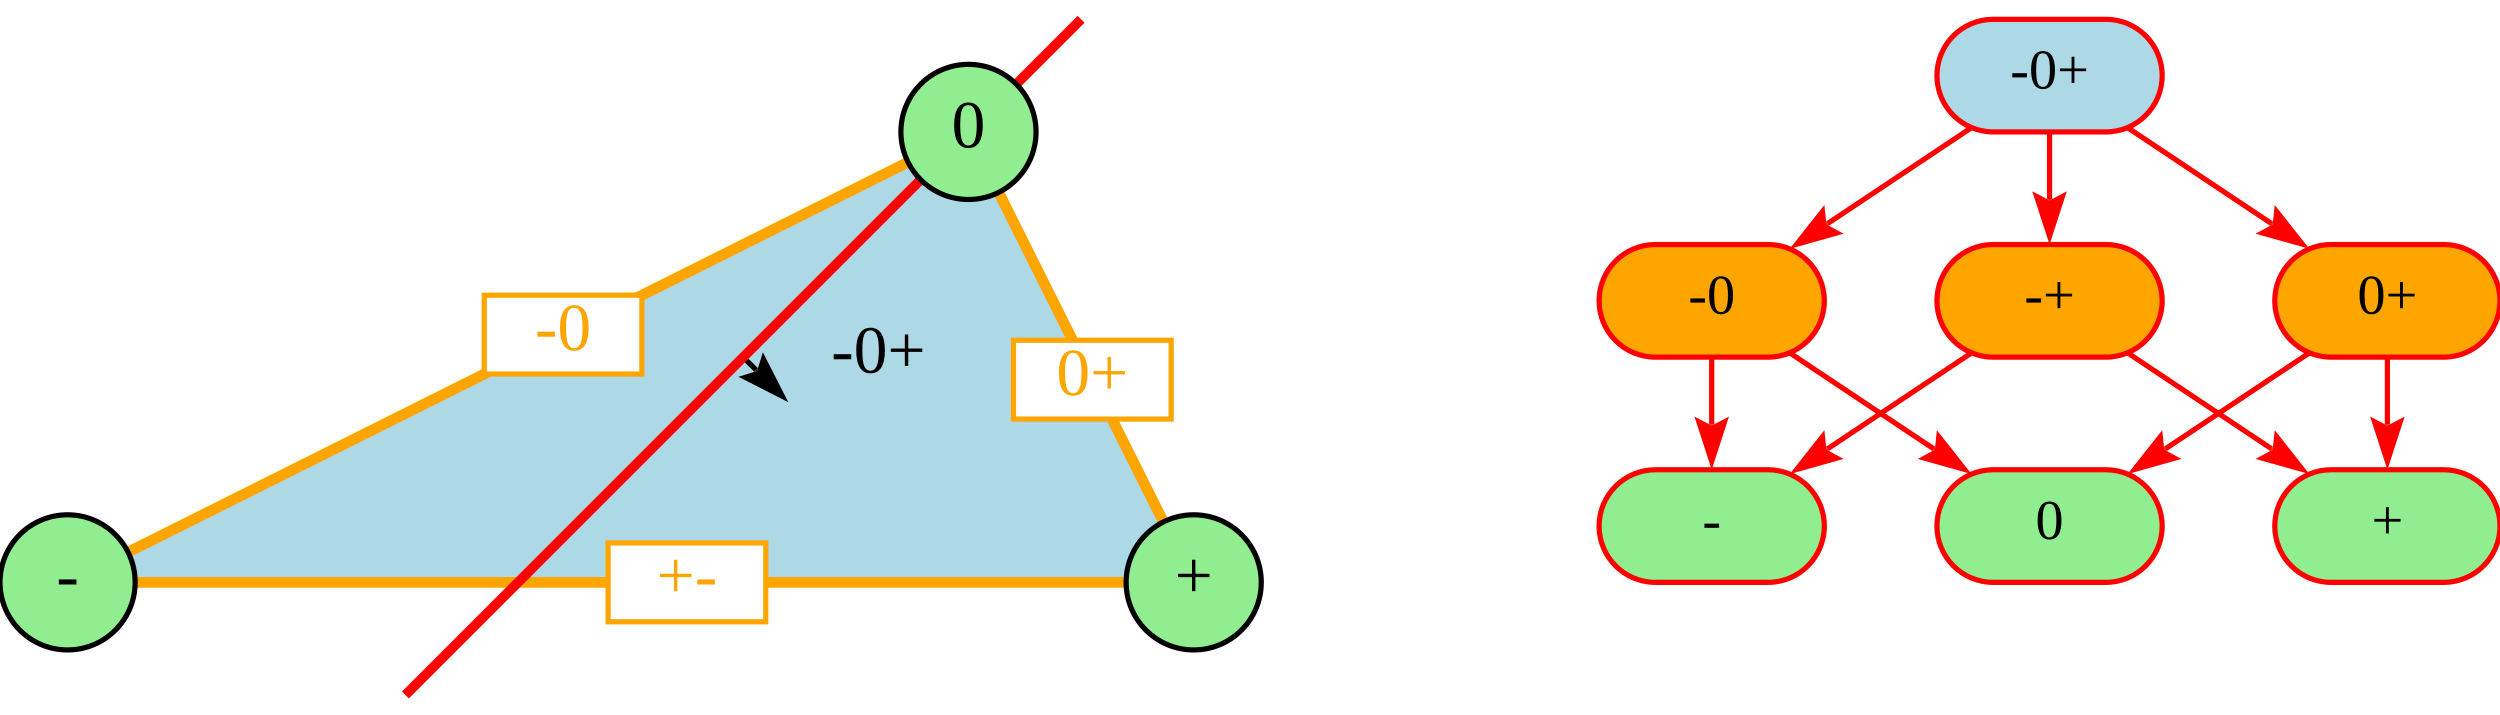
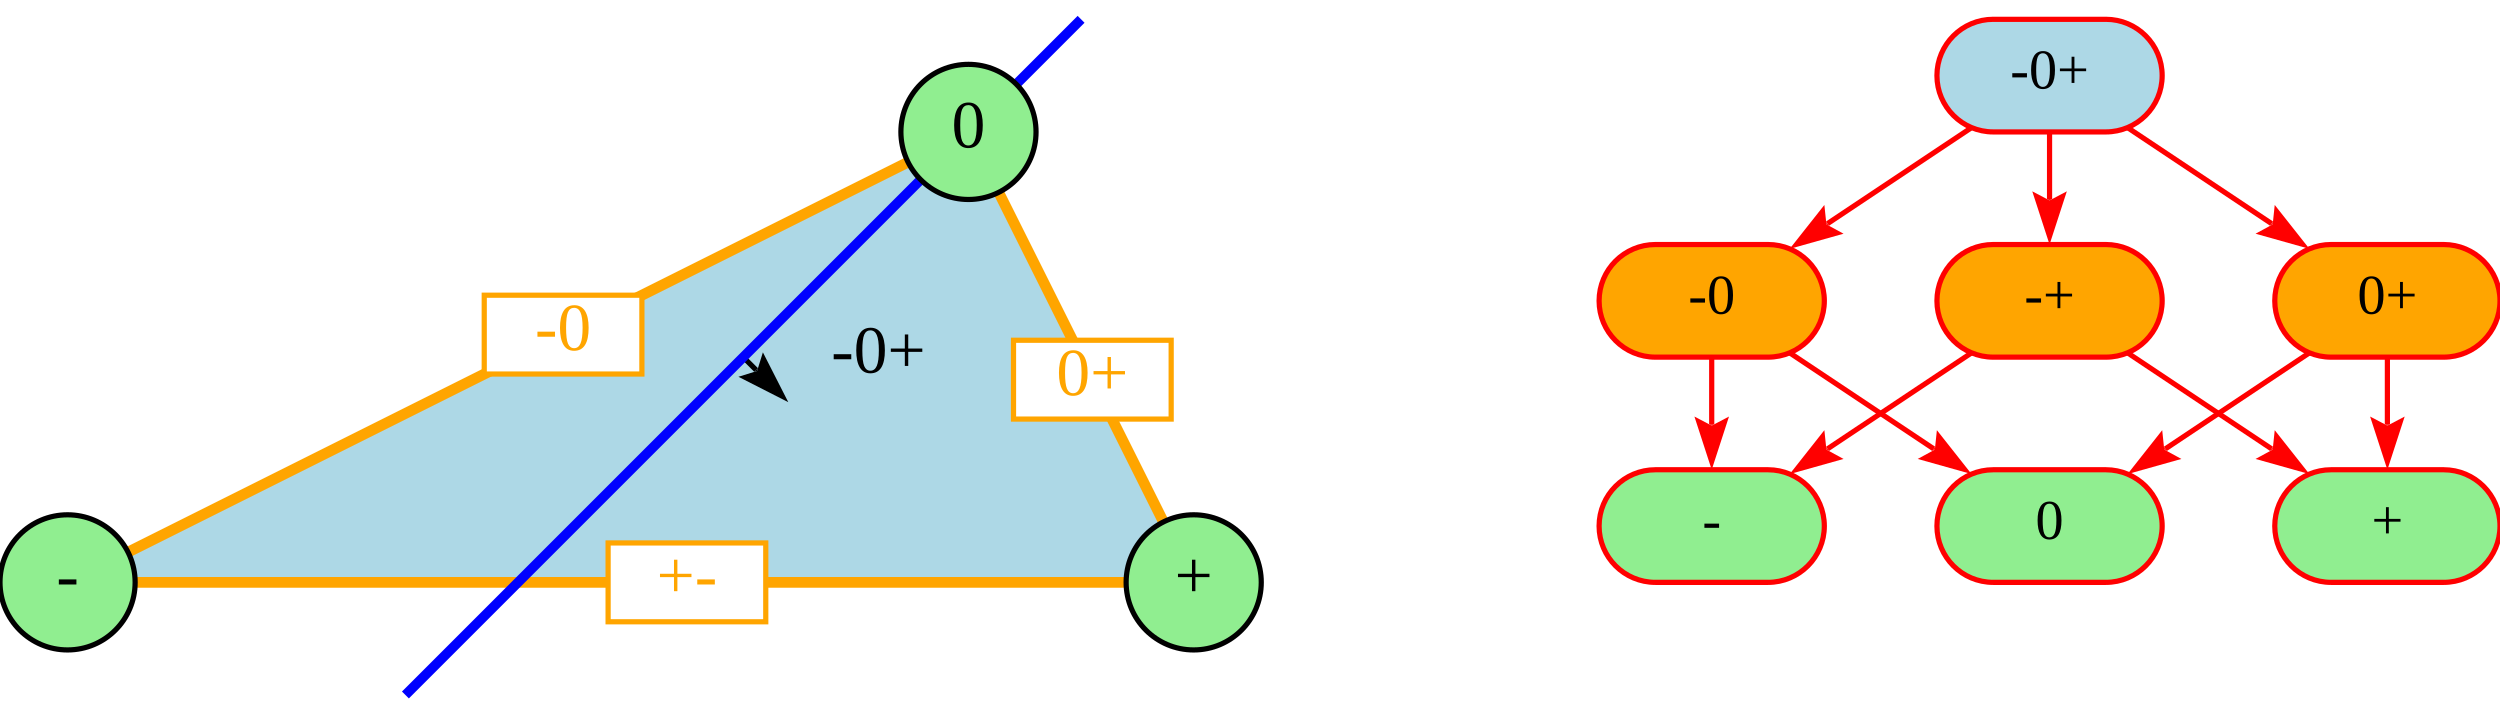
<svg xmlns="http://www.w3.org/2000/svg" stroke="rgb(0,0,0)" font-size="1" width="700" stroke-opacity="1" viewBox="0.0 0.0 700.0 200.0" height="200" version="1.1">
  <defs />
  <g fill="rgb(144,238,144)" stroke="rgb(255,0,0)" stroke-linecap="butt" stroke-width="1.456" stroke-miterlimit="10.0" fill-opacity="1.0" stroke-opacity="1.0" stroke-linejoin="miter">
    <path d="M 700,147.297 h 0 c 0,-8.707 -7.059,-15.766 -15.766 -15.766h -31.532 c -8.707,-0 -15.766,7.059 -15.766 15.766h 0 c -0,8.707 7.059,15.766 15.766 15.766h 31.532 c 8.707,0 15.766,-7.059 15.766 -15.766Z" />
  </g>
  <g fill="rgb(0,0,0)" stroke="rgb(255,0,0)" stroke-linecap="butt" stroke-width="1.456" font-size="15.766px" stroke-miterlimit="10.0" fill-opacity="1.0" stroke-opacity="1.0" stroke-linejoin="miter">
    <text dominant-baseline="middle" stroke="none" transform="matrix(1,0,0,1,668.4685,147.2973)" text-anchor="middle">+</text>
  </g>
  <g fill="rgb(144,238,144)" stroke="rgb(255,0,0)" stroke-linecap="butt" stroke-width="1.456" stroke-miterlimit="10.0" fill-opacity="1.0" stroke-opacity="1.0" stroke-linejoin="miter">
    <path d="M 605.405,147.297 h 0 c 0,-8.707 -7.059,-15.766 -15.766 -15.766h -31.532 c -8.707,-0 -15.766,7.059 -15.766 15.766h 0 c -0,8.707 7.059,15.766 15.766 15.766h 31.532 c 8.707,0 15.766,-7.059 15.766 -15.766Z" />
  </g>
  <g fill="rgb(0,0,0)" stroke="rgb(255,0,0)" stroke-linecap="butt" stroke-width="1.456" font-size="15.766px" stroke-miterlimit="10.0" fill-opacity="1.0" stroke-opacity="1.0" stroke-linejoin="miter">
    <text dominant-baseline="middle" stroke="none" transform="matrix(1,0,0,1,573.8739,147.2973)" text-anchor="middle">0</text>
  </g>
  <g fill="rgb(144,238,144)" stroke="rgb(255,0,0)" stroke-linecap="butt" stroke-width="1.456" stroke-miterlimit="10.0" fill-opacity="1.0" stroke-opacity="1.0" stroke-linejoin="miter">
    <path d="M 510.811,147.297 h 0 c 0,-8.707 -7.059,-15.766 -15.766 -15.766h -31.532 c -8.707,-0 -15.766,7.059 -15.766 15.766h 0 c -0,8.707 7.059,15.766 15.766 15.766h 31.532 c 8.707,0 15.766,-7.059 15.766 -15.766Z" />
  </g>
  <g fill="rgb(0,0,0)" stroke="rgb(255,0,0)" stroke-linecap="butt" stroke-width="1.456" font-size="15.766px" stroke-miterlimit="10.0" fill-opacity="1.0" stroke-opacity="1.0" stroke-linejoin="miter">
    <text dominant-baseline="middle" stroke="none" transform="matrix(1,0,0,1,479.2793,147.2973)" text-anchor="middle">-</text>
  </g>
  <g fill="rgb(255,165,0)" stroke="rgb(255,0,0)" stroke-linecap="butt" stroke-width="1.456" stroke-miterlimit="10.0" fill-opacity="1.0" stroke-opacity="1.0" stroke-linejoin="miter">
    <path d="M 700,84.234 h 0 c 0,-8.707 -7.059,-15.766 -15.766 -15.766h -31.532 c -8.707,-0 -15.766,7.059 -15.766 15.766h 0 c -0,8.707 7.059,15.766 15.766 15.766h 31.532 c 8.707,0 15.766,-7.059 15.766 -15.766Z" />
  </g>
  <g fill="rgb(0,0,0)" stroke="rgb(255,0,0)" stroke-linecap="butt" stroke-width="1.456" font-size="15.766px" stroke-miterlimit="10.0" fill-opacity="1.0" stroke-opacity="1.0" stroke-linejoin="miter">
    <text dominant-baseline="middle" stroke="none" transform="matrix(1,0,0,1,668.4685,84.2342)" text-anchor="middle">0+</text>
  </g>
  <g fill="rgb(255,165,0)" stroke="rgb(255,0,0)" stroke-linecap="butt" stroke-width="1.456" stroke-miterlimit="10.0" fill-opacity="1.0" stroke-opacity="1.0" stroke-linejoin="miter">
    <path d="M 605.405,84.234 h 0 c 0,-8.707 -7.059,-15.766 -15.766 -15.766h -31.532 c -8.707,-0 -15.766,7.059 -15.766 15.766h 0 c -0,8.707 7.059,15.766 15.766 15.766h 31.532 c 8.707,0 15.766,-7.059 15.766 -15.766Z" />
  </g>
  <g fill="rgb(0,0,0)" stroke="rgb(255,0,0)" stroke-linecap="butt" stroke-width="1.456" font-size="15.766px" stroke-miterlimit="10.0" fill-opacity="1.0" stroke-opacity="1.0" stroke-linejoin="miter">
    <text dominant-baseline="middle" stroke="none" transform="matrix(1,0,0,1,573.8739,84.2342)" text-anchor="middle">-+</text>
  </g>
  <g fill="rgb(255,165,0)" stroke="rgb(255,0,0)" stroke-linecap="butt" stroke-width="1.456" stroke-miterlimit="10.0" fill-opacity="1.0" stroke-opacity="1.0" stroke-linejoin="miter">
    <path d="M 510.811,84.234 h 0 c 0,-8.707 -7.059,-15.766 -15.766 -15.766h -31.532 c -8.707,-0 -15.766,7.059 -15.766 15.766h 0 c -0,8.707 7.059,15.766 15.766 15.766h 31.532 c 8.707,0 15.766,-7.059 15.766 -15.766Z" />
  </g>
  <g fill="rgb(0,0,0)" stroke="rgb(255,0,0)" stroke-linecap="butt" stroke-width="1.456" font-size="15.766px" stroke-miterlimit="10.0" fill-opacity="1.0" stroke-opacity="1.0" stroke-linejoin="miter">
    <text dominant-baseline="middle" stroke="none" transform="matrix(1,0,0,1,479.2793,84.2342)" text-anchor="middle">-0</text>
  </g>
  <g fill="rgb(173,216,230)" stroke="rgb(255,0,0)" stroke-linecap="butt" stroke-width="1.456" stroke-miterlimit="10.0" fill-opacity="1.0" stroke-opacity="1.0" stroke-linejoin="miter">
    <path d="M 605.405,21.171 h 0 c 0,-8.707 -7.059,-15.766 -15.766 -15.766h -31.532 c -8.707,-0 -15.766,7.059 -15.766 15.766h 0 c -0,8.707 7.059,15.766 15.766 15.766h 31.532 c 8.707,0 15.766,-7.059 15.766 -15.766Z" />
  </g>
  <g fill="rgb(0,0,0)" stroke="rgb(255,0,0)" stroke-linecap="butt" stroke-width="1.456" font-size="15.766px" stroke-miterlimit="10.0" fill-opacity="1.0" stroke-opacity="1.0" stroke-linejoin="miter">
    <text dominant-baseline="middle" stroke="none" transform="matrix(1,0,0,1,573.8739,21.1712)" text-anchor="middle">-0+</text>
  </g>
  <g fill="rgb(0,0,0)" stroke="rgb(255,0,0)" stroke-linecap="butt" stroke-width="1.456" stroke-miterlimit="10.0" fill-opacity="0.0" stroke-opacity="1.0" stroke-linejoin="miter">
    <path d="M 668.468,100 l 0,18.795 " />
  </g>
  <g fill="rgb(255,0,0)" stroke="rgb(255,0,0)" stroke-linecap="butt" stroke-width="0.0" stroke-miterlimit="10.0" fill-opacity="1.0" stroke-opacity="1.0" stroke-linejoin="miter" />
  <g fill="rgb(255,0,0)" stroke="rgb(255,0,0)" stroke-linecap="butt" stroke-width="0.0" stroke-miterlimit="10.0" fill-opacity="1.0" stroke-opacity="1.0" stroke-linejoin="miter" />
  <g fill="rgb(255,0,0)" stroke="rgb(255,0,0)" stroke-linecap="butt" stroke-width="0.0" stroke-miterlimit="10.0" fill-opacity="1.0" stroke-opacity="1.0" stroke-linejoin="miter">
    <path d="M 668.468,131.531 l 4.841,-14.899 l -4.841,2.545 l -4.841,-2.545 Z" />
  </g>
  <g fill="rgb(255,0,0)" stroke="rgb(255,0,0)" stroke-linecap="butt" stroke-width="0.0" stroke-miterlimit="10.0" fill-opacity="1.0" stroke-opacity="1.0" stroke-linejoin="miter">
    <path d="M 668.468,119.177 l -0,-0.383 l 0.728,-0 l -0.728,0.383 l -0,-0.383 l -0.728,0 Z" />
  </g>
  <g fill="rgb(0,0,0)" stroke="rgb(255,0,0)" stroke-linecap="butt" stroke-width="1.456" stroke-miterlimit="10.0" fill-opacity="0.0" stroke-opacity="1.0" stroke-linejoin="miter">
    <path d="M 646.635,98.79 l -40.33,26.886 " />
  </g>
  <g fill="rgb(255,0,0)" stroke="rgb(255,0,0)" stroke-linecap="butt" stroke-width="0.0" stroke-miterlimit="10.0" fill-opacity="1.0" stroke-opacity="1.0" stroke-linejoin="miter" />
  <g fill="rgb(255,0,0)" stroke="rgb(255,0,0)" stroke-linecap="butt" stroke-width="0.0" stroke-miterlimit="10.0" fill-opacity="1.0" stroke-opacity="1.0" stroke-linejoin="miter" />
  <g fill="rgb(255,0,0)" stroke="rgb(255,0,0)" stroke-linecap="butt" stroke-width="0.0" stroke-miterlimit="10.0" fill-opacity="1.0" stroke-opacity="1.0" stroke-linejoin="miter">
    <path d="M 595.707,132.742 l 15.082,-4.237 l -4.803,-2.616 l -0.568,-5.44 Z" />
  </g>
  <g fill="rgb(255,0,0)" stroke="rgb(255,0,0)" stroke-linecap="butt" stroke-width="0.0" stroke-miterlimit="10.0" fill-opacity="1.0" stroke-opacity="1.0" stroke-linejoin="miter">
    <path d="M 605.987,125.889 l 0.318,-0.212 l 0.404,0.606 l -0.722,-0.393 l 0.318,-0.212 l -0.404,-0.606 Z" />
  </g>
  <g fill="rgb(0,0,0)" stroke="rgb(255,0,0)" stroke-linecap="butt" stroke-width="1.456" stroke-miterlimit="10.0" fill-opacity="0.0" stroke-opacity="1.0" stroke-linejoin="miter">
    <path d="M 595.707,98.79 l 40.33,26.886 " />
  </g>
  <g fill="rgb(255,0,0)" stroke="rgb(255,0,0)" stroke-linecap="butt" stroke-width="0.0" stroke-miterlimit="10.0" fill-opacity="1.0" stroke-opacity="1.0" stroke-linejoin="miter" />
  <g fill="rgb(255,0,0)" stroke="rgb(255,0,0)" stroke-linecap="butt" stroke-width="0.0" stroke-miterlimit="10.0" fill-opacity="1.0" stroke-opacity="1.0" stroke-linejoin="miter" />
  <g fill="rgb(255,0,0)" stroke="rgb(255,0,0)" stroke-linecap="butt" stroke-width="0.0" stroke-miterlimit="10.0" fill-opacity="1.0" stroke-opacity="1.0" stroke-linejoin="miter">
    <path d="M 646.635,132.742 l -9.712,-12.293 l -0.568,5.44 l -4.803,2.616 Z" />
  </g>
  <g fill="rgb(255,0,0)" stroke="rgb(255,0,0)" stroke-linecap="butt" stroke-width="0.0" stroke-miterlimit="10.0" fill-opacity="1.0" stroke-opacity="1.0" stroke-linejoin="miter">
    <path d="M 636.355,125.889 l -0.318,-0.212 l 0.404,-0.606 l -0.085,0.818 l -0.318,-0.212 l -0.404,0.606 Z" />
  </g>
  <g fill="rgb(0,0,0)" stroke="rgb(255,0,0)" stroke-linecap="butt" stroke-width="1.456" stroke-miterlimit="10.0" fill-opacity="0.0" stroke-opacity="1.0" stroke-linejoin="miter">
    <path d="M 552.04,98.79 l -40.33,26.886 " />
  </g>
  <g fill="rgb(255,0,0)" stroke="rgb(255,0,0)" stroke-linecap="butt" stroke-width="0.0" stroke-miterlimit="10.0" fill-opacity="1.0" stroke-opacity="1.0" stroke-linejoin="miter" />
  <g fill="rgb(255,0,0)" stroke="rgb(255,0,0)" stroke-linecap="butt" stroke-width="0.0" stroke-miterlimit="10.0" fill-opacity="1.0" stroke-opacity="1.0" stroke-linejoin="miter" />
  <g fill="rgb(255,0,0)" stroke="rgb(255,0,0)" stroke-linecap="butt" stroke-width="0.0" stroke-miterlimit="10.0" fill-opacity="1.0" stroke-opacity="1.0" stroke-linejoin="miter">
    <path d="M 501.113,132.742 l 15.082,-4.237 l -4.803,-2.616 l -0.568,-5.44 Z" />
  </g>
  <g fill="rgb(255,0,0)" stroke="rgb(255,0,0)" stroke-linecap="butt" stroke-width="0.0" stroke-miterlimit="10.0" fill-opacity="1.0" stroke-opacity="1.0" stroke-linejoin="miter">
    <path d="M 511.392,125.889 l 0.318,-0.212 l 0.404,0.606 l -0.722,-0.393 l 0.318,-0.212 l -0.404,-0.606 Z" />
  </g>
  <g fill="rgb(0,0,0)" stroke="rgb(255,0,0)" stroke-linecap="butt" stroke-width="1.456" stroke-miterlimit="10.0" fill-opacity="0.0" stroke-opacity="1.0" stroke-linejoin="miter">
    <path d="M 501.113,98.79 l 40.33,26.886 " />
  </g>
  <g fill="rgb(255,0,0)" stroke="rgb(255,0,0)" stroke-linecap="butt" stroke-width="0.0" stroke-miterlimit="10.0" fill-opacity="1.0" stroke-opacity="1.0" stroke-linejoin="miter" />
  <g fill="rgb(255,0,0)" stroke="rgb(255,0,0)" stroke-linecap="butt" stroke-width="0.0" stroke-miterlimit="10.0" fill-opacity="1.0" stroke-opacity="1.0" stroke-linejoin="miter" />
  <g fill="rgb(255,0,0)" stroke="rgb(255,0,0)" stroke-linecap="butt" stroke-width="0.0" stroke-miterlimit="10.0" fill-opacity="1.0" stroke-opacity="1.0" stroke-linejoin="miter">
    <path d="M 552.04,132.742 l -9.712,-12.293 l -0.568,5.44 l -4.803,2.616 Z" />
  </g>
  <g fill="rgb(255,0,0)" stroke="rgb(255,0,0)" stroke-linecap="butt" stroke-width="0.0" stroke-miterlimit="10.0" fill-opacity="1.0" stroke-opacity="1.0" stroke-linejoin="miter">
    <path d="M 541.761,125.889 l -0.318,-0.212 l 0.404,-0.606 l -0.085,0.818 l -0.318,-0.212 l -0.404,0.606 Z" />
  </g>
  <g fill="rgb(0,0,0)" stroke="rgb(255,0,0)" stroke-linecap="butt" stroke-width="1.456" stroke-miterlimit="10.0" fill-opacity="0.0" stroke-opacity="1.0" stroke-linejoin="miter">
    <path d="M 479.279,100 l 0,18.795 " />
  </g>
  <g fill="rgb(255,0,0)" stroke="rgb(255,0,0)" stroke-linecap="butt" stroke-width="0.0" stroke-miterlimit="10.0" fill-opacity="1.0" stroke-opacity="1.0" stroke-linejoin="miter" />
  <g fill="rgb(255,0,0)" stroke="rgb(255,0,0)" stroke-linecap="butt" stroke-width="0.0" stroke-miterlimit="10.0" fill-opacity="1.0" stroke-opacity="1.0" stroke-linejoin="miter" />
  <g fill="rgb(255,0,0)" stroke="rgb(255,0,0)" stroke-linecap="butt" stroke-width="0.0" stroke-miterlimit="10.0" fill-opacity="1.0" stroke-opacity="1.0" stroke-linejoin="miter">
    <path d="M 479.279,131.531 l 4.841,-14.899 l -4.841,2.545 l -4.841,-2.545 Z" />
  </g>
  <g fill="rgb(255,0,0)" stroke="rgb(255,0,0)" stroke-linecap="butt" stroke-width="0.0" stroke-miterlimit="10.0" fill-opacity="1.0" stroke-opacity="1.0" stroke-linejoin="miter">
    <path d="M 479.279,119.177 l -0,-0.383 l 0.728,-0 l -0.728,0.383 l -0,-0.383 l -0.728,0 Z" />
  </g>
  <g fill="rgb(0,0,0)" stroke="rgb(255,0,0)" stroke-linecap="butt" stroke-width="1.456" stroke-miterlimit="10.0" fill-opacity="0.0" stroke-opacity="1.0" stroke-linejoin="miter">
    <path d="M 595.707,35.727 l 40.33,26.886 " />
  </g>
  <g fill="rgb(255,0,0)" stroke="rgb(255,0,0)" stroke-linecap="butt" stroke-width="0.0" stroke-miterlimit="10.0" fill-opacity="1.0" stroke-opacity="1.0" stroke-linejoin="miter" />
  <g fill="rgb(255,0,0)" stroke="rgb(255,0,0)" stroke-linecap="butt" stroke-width="0.0" stroke-miterlimit="10.0" fill-opacity="1.0" stroke-opacity="1.0" stroke-linejoin="miter" />
  <g fill="rgb(255,0,0)" stroke="rgb(255,0,0)" stroke-linecap="butt" stroke-width="0.0" stroke-miterlimit="10.0" fill-opacity="1.0" stroke-opacity="1.0" stroke-linejoin="miter">
    <path d="M 646.635,69.678 l -9.712,-12.293 l -0.568,5.44 l -4.803,2.616 Z" />
  </g>
  <g fill="rgb(255,0,0)" stroke="rgb(255,0,0)" stroke-linecap="butt" stroke-width="0.0" stroke-miterlimit="10.0" fill-opacity="1.0" stroke-opacity="1.0" stroke-linejoin="miter">
    <path d="M 636.355,62.825 l -0.318,-0.212 l 0.404,-0.606 l -0.085,0.818 l -0.318,-0.212 l -0.404,0.606 Z" />
  </g>
  <g fill="rgb(0,0,0)" stroke="rgb(255,0,0)" stroke-linecap="butt" stroke-width="1.456" stroke-miterlimit="10.0" fill-opacity="0.0" stroke-opacity="1.0" stroke-linejoin="miter">
    <path d="M 573.874,36.937 l 0,18.795 " />
  </g>
  <g fill="rgb(255,0,0)" stroke="rgb(255,0,0)" stroke-linecap="butt" stroke-width="0.0" stroke-miterlimit="10.0" fill-opacity="1.0" stroke-opacity="1.0" stroke-linejoin="miter" />
  <g fill="rgb(255,0,0)" stroke="rgb(255,0,0)" stroke-linecap="butt" stroke-width="0.0" stroke-miterlimit="10.0" fill-opacity="1.0" stroke-opacity="1.0" stroke-linejoin="miter" />
  <g fill="rgb(255,0,0)" stroke="rgb(255,0,0)" stroke-linecap="butt" stroke-width="0.0" stroke-miterlimit="10.0" fill-opacity="1.0" stroke-opacity="1.0" stroke-linejoin="miter">
    <path d="M 573.874,68.469 l 4.841,-14.899 l -4.841,2.545 l -4.841,-2.545 Z" />
  </g>
  <g fill="rgb(255,0,0)" stroke="rgb(255,0,0)" stroke-linecap="butt" stroke-width="0.0" stroke-miterlimit="10.0" fill-opacity="1.0" stroke-opacity="1.0" stroke-linejoin="miter">
    <path d="M 573.874,56.114 l -0,-0.383 l 0.728,-0 l -0.728,0.383 l -0,-0.383 l -0.728,0 Z" />
  </g>
  <g fill="rgb(0,0,0)" stroke="rgb(255,0,0)" stroke-linecap="butt" stroke-width="1.456" stroke-miterlimit="10.0" fill-opacity="0.0" stroke-opacity="1.0" stroke-linejoin="miter">
    <path d="M 552.04,35.727 l -40.33,26.886 " />
  </g>
  <g fill="rgb(255,0,0)" stroke="rgb(255,0,0)" stroke-linecap="butt" stroke-width="0.0" stroke-miterlimit="10.0" fill-opacity="1.0" stroke-opacity="1.0" stroke-linejoin="miter" />
  <g fill="rgb(255,0,0)" stroke="rgb(255,0,0)" stroke-linecap="butt" stroke-width="0.0" stroke-miterlimit="10.0" fill-opacity="1.0" stroke-opacity="1.0" stroke-linejoin="miter" />
  <g fill="rgb(255,0,0)" stroke="rgb(255,0,0)" stroke-linecap="butt" stroke-width="0.0" stroke-miterlimit="10.0" fill-opacity="1.0" stroke-opacity="1.0" stroke-linejoin="miter">
    <path d="M 501.113,69.678 l 15.082,-4.237 l -4.803,-2.616 l -0.568,-5.44 Z" />
  </g>
  <g fill="rgb(255,0,0)" stroke="rgb(255,0,0)" stroke-linecap="butt" stroke-width="0.0" stroke-miterlimit="10.0" fill-opacity="1.0" stroke-opacity="1.0" stroke-linejoin="miter">
    <path d="M 511.392,62.825 l 0.318,-0.212 l 0.404,0.606 l -0.722,-0.393 l 0.318,-0.212 l -0.404,-0.606 Z" />
  </g>
  <g fill="rgb(173,216,230)" stroke="rgb(255,165,0)" stroke-linecap="butt" stroke-width="3.0" stroke-miterlimit="10.0" fill-opacity="1.0" stroke-opacity="1.0" stroke-linejoin="miter">
    <path d="M 334.234,163.063 l -63.063,-126.126 l -252.252,126.126 Z" />
  </g>
  <g fill="rgb(255,255,255)" stroke="rgb(255,165,0)" stroke-linecap="butt" stroke-width="1.456" stroke-miterlimit="10.0" fill-opacity="1.0" stroke-opacity="1.0" stroke-linejoin="miter">
    <path d="M 179.73,104.73 l -0,-22.072 h -44.144 l -0,22.072 Z" />
  </g>
  <g fill="rgb(255,165,0)" stroke="rgb(0,0,0)" stroke-linecap="butt" stroke-width="1.456" font-size="18.919px" stroke-miterlimit="10.0" fill-opacity="1.0" stroke-opacity="1.0" stroke-linejoin="miter">
    <text dominant-baseline="middle" stroke="none" transform="matrix(1,0,0,1,157.6577,93.6937)" text-anchor="middle">-0</text>
  </g>
  <g fill="rgb(255,255,255)" stroke="rgb(255,165,0)" stroke-linecap="butt" stroke-width="1.456" stroke-miterlimit="10.0" fill-opacity="1.0" stroke-opacity="1.0" stroke-linejoin="miter">
    <path d="M 214.414,174.099 l -0,-22.072 h -44.144 l -0,22.072 Z" />
  </g>
  <g fill="rgb(255,165,0)" stroke="rgb(0,0,0)" stroke-linecap="butt" stroke-width="1.456" font-size="18.919px" stroke-miterlimit="10.0" fill-opacity="1.0" stroke-opacity="1.0" stroke-linejoin="miter">
    <text dominant-baseline="middle" stroke="none" transform="matrix(1,0,0,1,192.3423,163.0631)" text-anchor="middle">+-</text>
  </g>
  <g fill="rgb(255,255,255)" stroke="rgb(255,165,0)" stroke-linecap="butt" stroke-width="1.456" stroke-miterlimit="10.0" fill-opacity="1.0" stroke-opacity="1.0" stroke-linejoin="miter">
    <path d="M 327.928,117.342 l -0,-22.072 h -44.144 l -0,22.072 Z" />
  </g>
  <g fill="rgb(255,165,0)" stroke="rgb(0,0,0)" stroke-linecap="butt" stroke-width="1.456" font-size="18.919px" stroke-miterlimit="10.0" fill-opacity="1.0" stroke-opacity="1.0" stroke-linejoin="miter">
    <text dominant-baseline="middle" stroke="none" transform="matrix(1,0,0,1,305.8559,106.3063)" text-anchor="middle">0+</text>
  </g>
  <g fill="rgb(0,0,0)" stroke="rgb(0,0,0)" stroke-linecap="butt" stroke-width="1.456" font-size="18.919px" stroke-miterlimit="10.0" fill-opacity="1.0" stroke-opacity="1.0" stroke-linejoin="miter">
    <text dominant-baseline="middle" stroke="none" transform="matrix(1,0,0,1,245.9459,100)" text-anchor="middle">-0+</text>
  </g>
  <g fill="rgb(0,0,0)" stroke="rgb(0,0,0)" stroke-linecap="butt" stroke-width="1.456" stroke-miterlimit="10.0" fill-opacity="0.0" stroke-opacity="1.0" stroke-linejoin="miter">
    <path d="M 208.108,100 l 3.606,3.606 " />
  </g>
  <g fill="rgb(0,0,0)" stroke="rgb(0,0,0)" stroke-linecap="butt" stroke-width="0.0" stroke-miterlimit="10.0" fill-opacity="1.0" stroke-opacity="1.0" stroke-linejoin="miter" />
  <g fill="rgb(0,0,0)" stroke="rgb(0,0,0)" stroke-linecap="butt" stroke-width="0.0" stroke-miterlimit="10.0" fill-opacity="1.0" stroke-opacity="1.0" stroke-linejoin="miter" />
  <g fill="rgb(0,0,0)" stroke="rgb(0,0,0)" stroke-linecap="butt" stroke-width="0.0" stroke-miterlimit="10.0" fill-opacity="1.0" stroke-opacity="1.0" stroke-linejoin="miter">
    <path d="M 220.721,112.613 l -7.112,-13.959 l -1.623,5.223 l -5.223,1.623 Z" />
  </g>
  <g fill="rgb(0,0,0)" stroke="rgb(0,0,0)" stroke-linecap="butt" stroke-width="0.0" stroke-miterlimit="10.0" fill-opacity="1.0" stroke-opacity="1.0" stroke-linejoin="miter">
    <path d="M 211.985,103.877 l -0.271,-0.271 l 0.515,-0.515 l -0.244,0.785 l -0.271,-0.271 l -0.515,0.515 Z" />
  </g>
-   <g fill="rgb(0,0,0)" stroke="rgb(255,0,0)" stroke-linecap="butt" stroke-width="2.729" stroke-miterlimit="10.0" fill-opacity="0.0" stroke-opacity="1.0" stroke-linejoin="miter">
+   <g fill="rgb(0,0,0)" stroke="rgb(0,0,255)" stroke-linecap="butt" stroke-width="2.729" stroke-miterlimit="10.0" fill-opacity="0.0" stroke-opacity="1.0" stroke-linejoin="miter">
    <path d="M 113.513,194.595 l 189.189,-189.189 " />
  </g>
  <g fill="rgb(144,238,144)" stroke="rgb(0,0,0)" stroke-linecap="butt" stroke-width="1.456" stroke-miterlimit="10.0" fill-opacity="1.0" stroke-opacity="1.0" stroke-linejoin="miter">
    <path d="M 37.838,163.063 c 0,-10.449 -8.47,-18.919 -18.919 -18.919c -10.449,-0 -18.919,8.47 -18.919 18.919c -0,10.449 8.47,18.919 18.919 18.919c 10.449,0 18.919,-8.47 18.919 -18.919Z" />
  </g>
  <g fill="rgb(0,0,0)" stroke="rgb(0,0,0)" stroke-linecap="butt" stroke-width="1.456" font-size="18.919px" stroke-miterlimit="10.0" fill-opacity="1.0" stroke-opacity="1.0" stroke-linejoin="miter">
    <text dominant-baseline="middle" stroke="none" transform="matrix(1,0,0,1,18.9189,163.0631)" text-anchor="middle">-</text>
  </g>
  <g fill="rgb(144,238,144)" stroke="rgb(0,0,0)" stroke-linecap="butt" stroke-width="1.456" stroke-miterlimit="10.0" fill-opacity="1.0" stroke-opacity="1.0" stroke-linejoin="miter">
    <path d="M 290.09,36.937 c 0,-10.449 -8.47,-18.919 -18.919 -18.919c -10.449,-0 -18.919,8.47 -18.919 18.919c -0,10.449 8.47,18.919 18.919 18.919c 10.449,0 18.919,-8.47 18.919 -18.919Z" />
  </g>
  <g fill="rgb(0,0,0)" stroke="rgb(0,0,0)" stroke-linecap="butt" stroke-width="1.456" font-size="18.919px" stroke-miterlimit="10.0" fill-opacity="1.0" stroke-opacity="1.0" stroke-linejoin="miter">
    <text dominant-baseline="middle" stroke="none" transform="matrix(1,0,0,1,271.1712,36.9369)" text-anchor="middle">0</text>
  </g>
  <g fill="rgb(144,238,144)" stroke="rgb(0,0,0)" stroke-linecap="butt" stroke-width="1.456" stroke-miterlimit="10.0" fill-opacity="1.0" stroke-opacity="1.0" stroke-linejoin="miter">
    <path d="M 353.153,163.063 c 0,-10.449 -8.47,-18.919 -18.919 -18.919c -10.449,-0 -18.919,8.47 -18.919 18.919c -0,10.449 8.47,18.919 18.919 18.919c 10.449,0 18.919,-8.47 18.919 -18.919Z" />
  </g>
  <g fill="rgb(0,0,0)" stroke="rgb(0,0,0)" stroke-linecap="butt" stroke-width="1.456" font-size="18.919px" stroke-miterlimit="10.0" fill-opacity="1.0" stroke-opacity="1.0" stroke-linejoin="miter">
    <text dominant-baseline="middle" stroke="none" transform="matrix(1,0,0,1,334.2342,163.0631)" text-anchor="middle">+</text>
  </g>
</svg>
